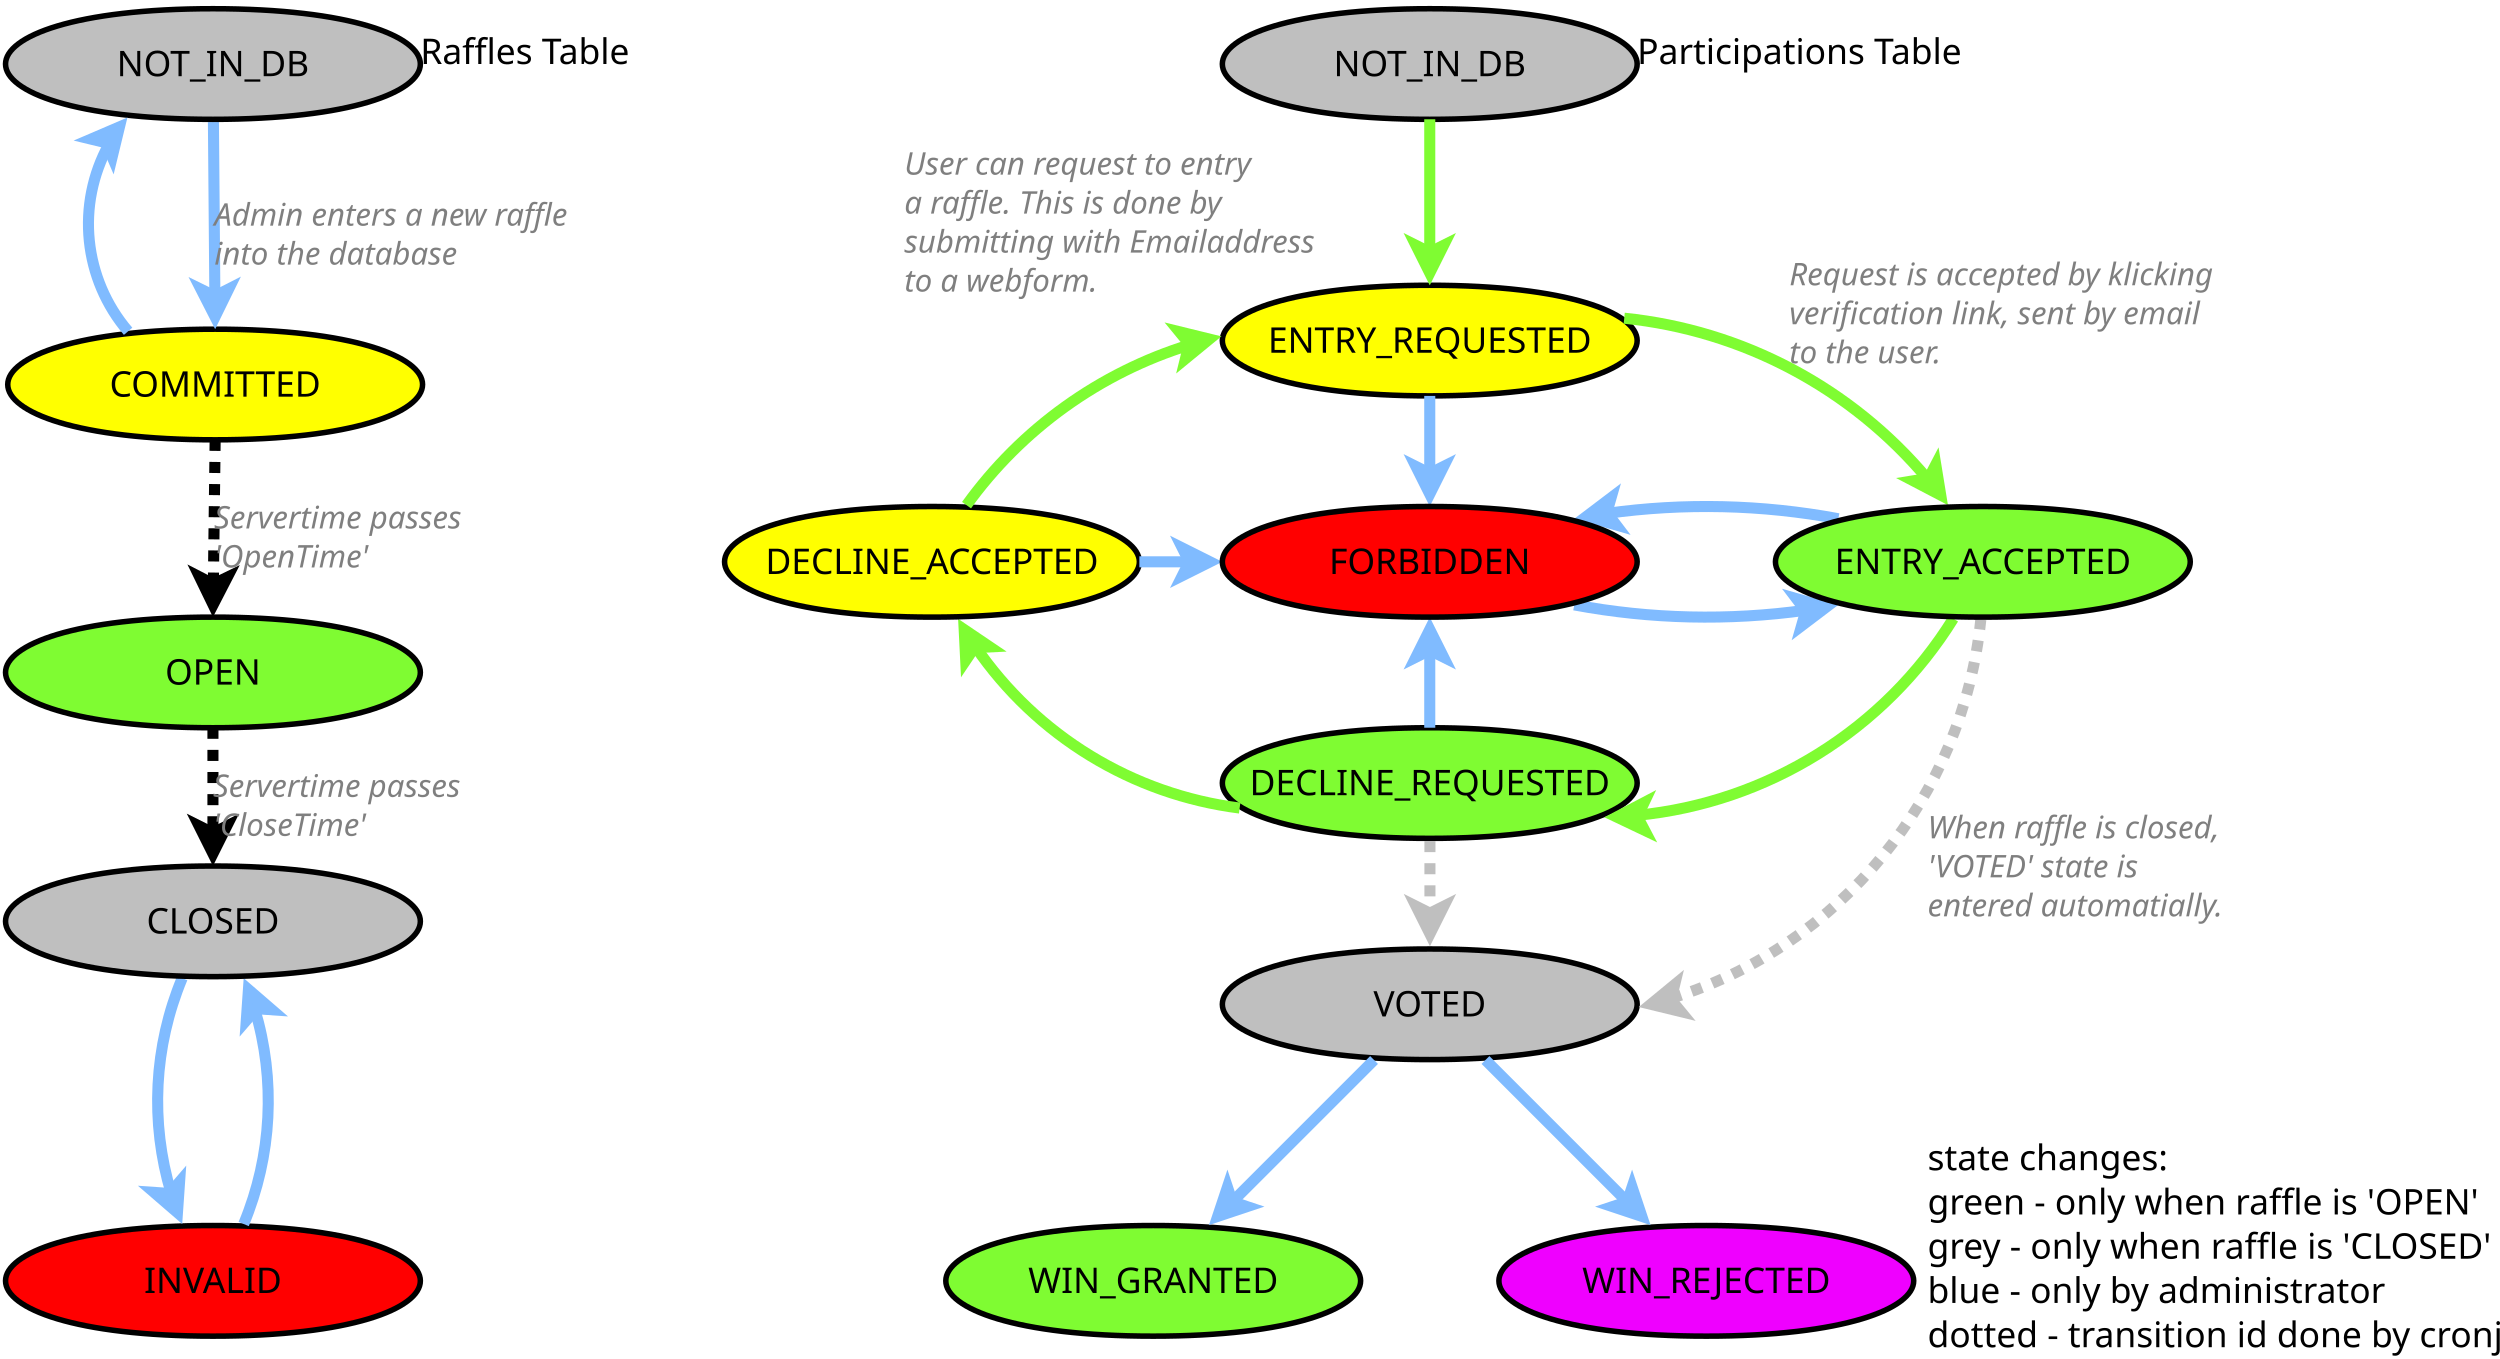
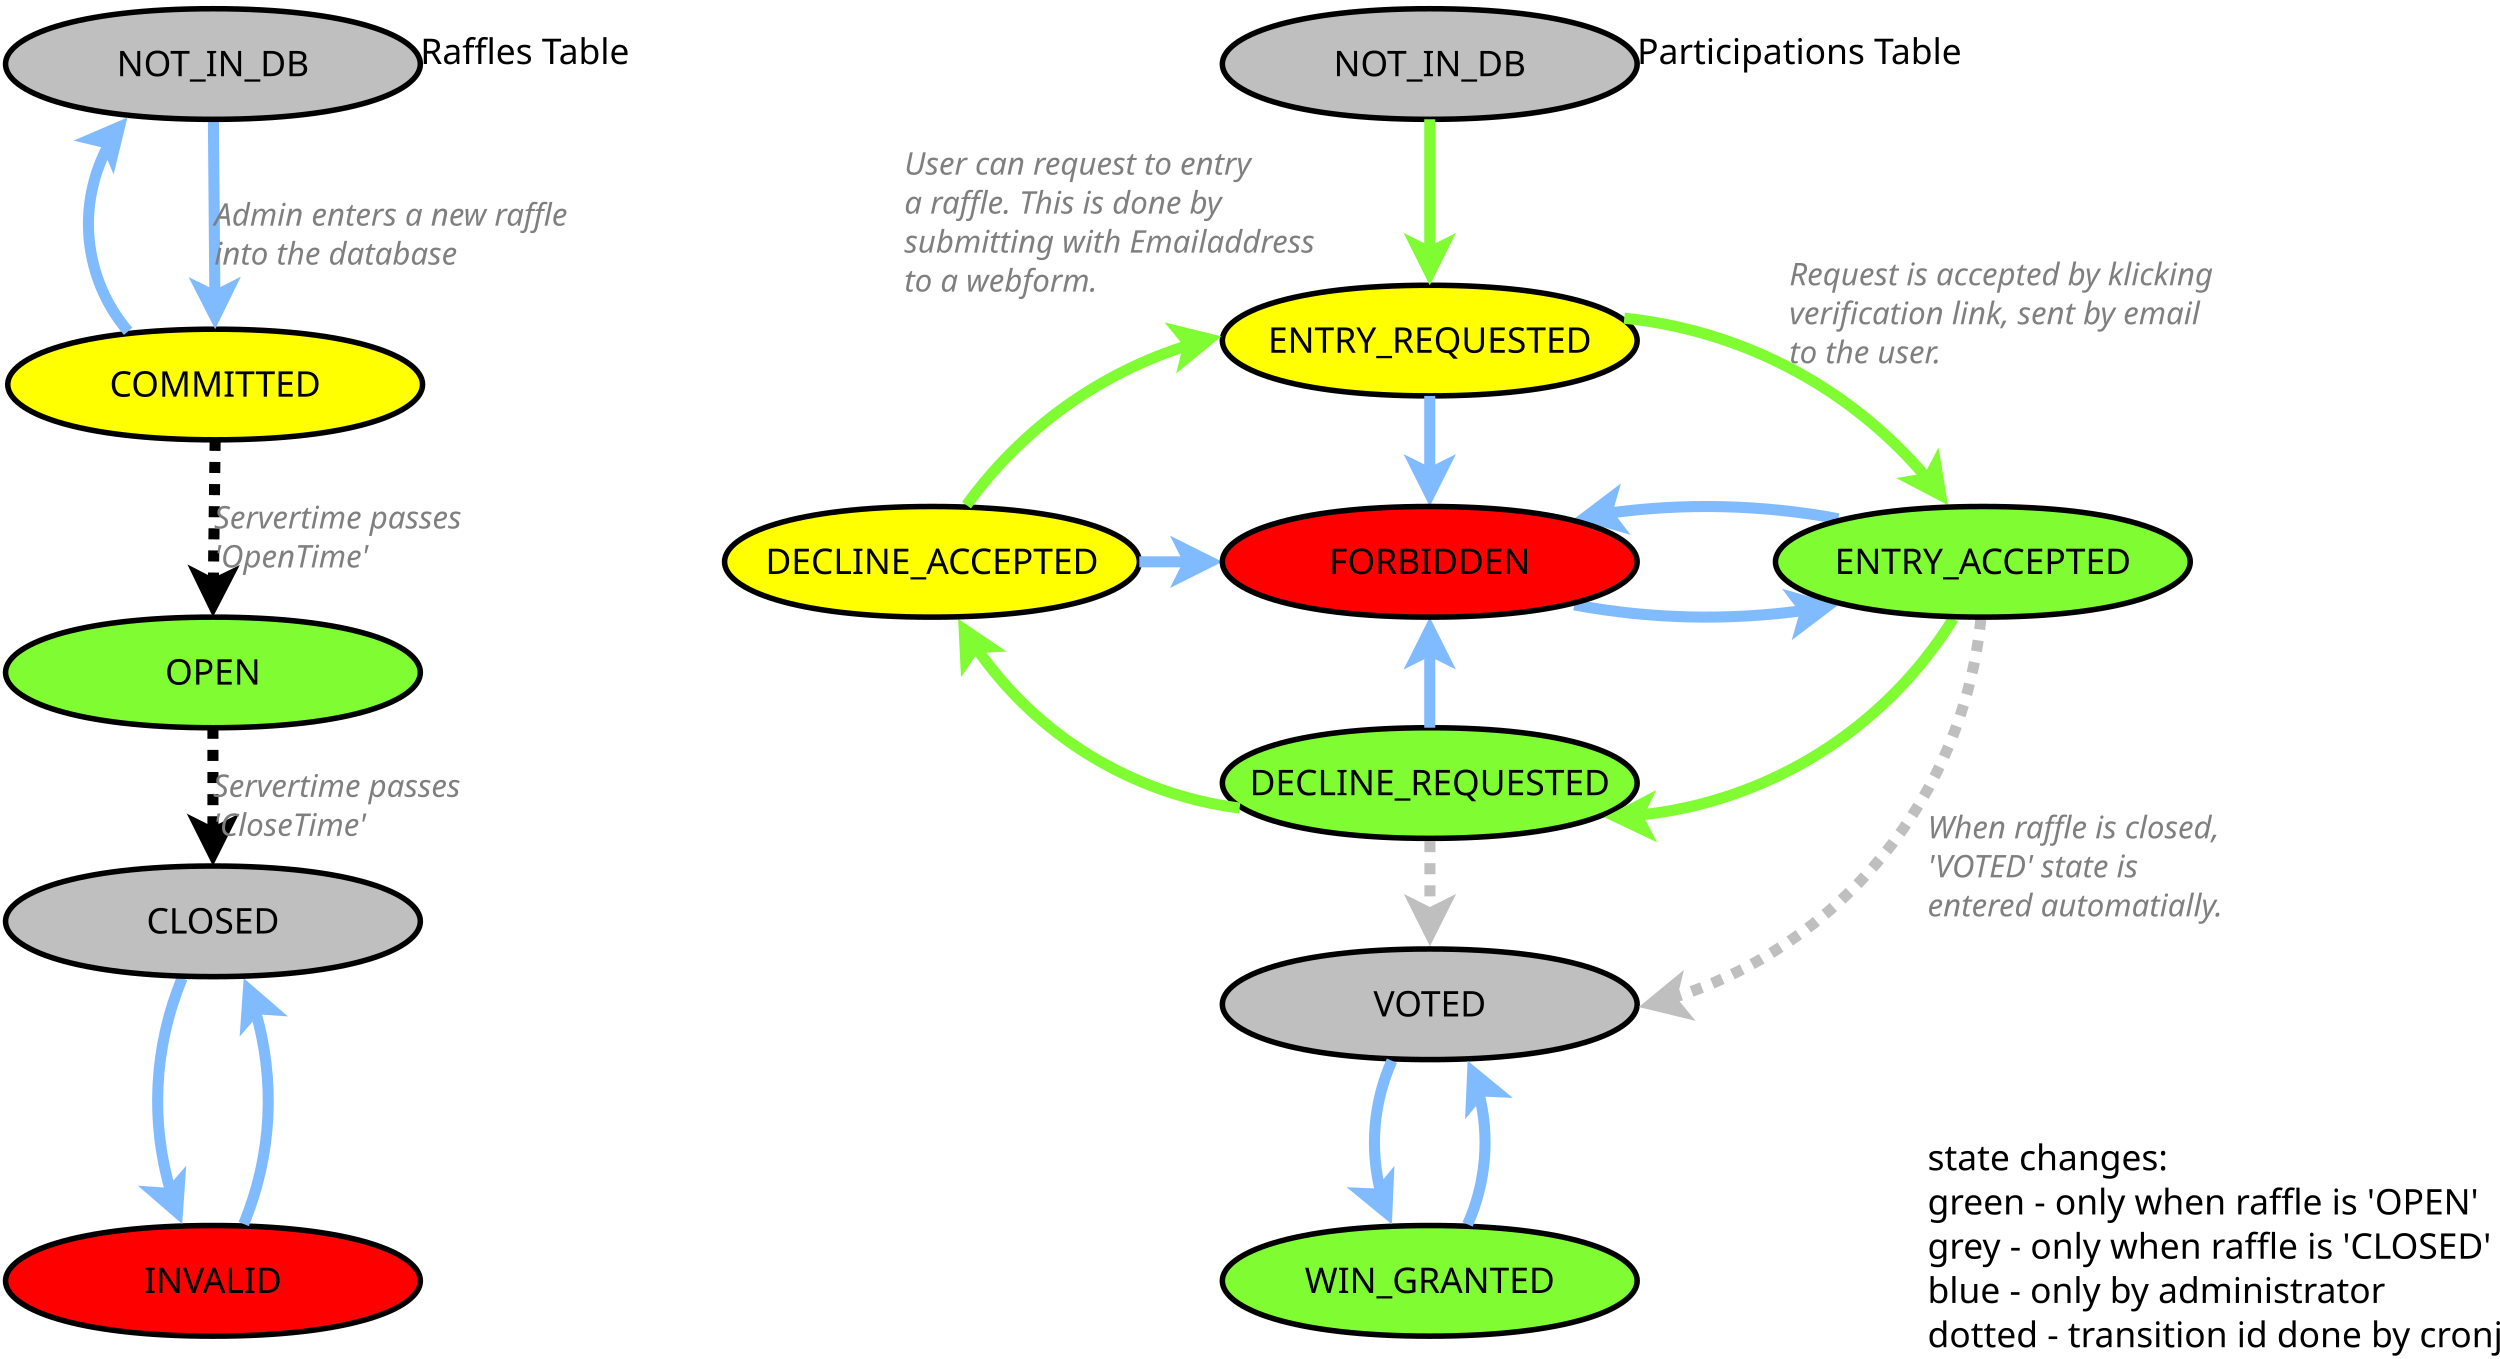
<svg xmlns="http://www.w3.org/2000/svg" width="46cm" height="25cm" viewBox="-297 18 904 489">
  <g>
    <path style="fill: #ffff00" d="M 220 120 C 320,120 320,160 220,160 C 120,160 120,120 220,120z" />
    <path style="fill: none; fill-opacity:0; stroke-width: 2; stroke: #000000" d="M 220 120 C 320,120 320,160 220,160 C 120,160 120,120 220,120" />
  </g>
  <text font-size="12.8" style="fill: #000000;text-anchor:middle;font-family:sans-serif;font-style:normal;font-weight:normal" x="220" y="144.4">
    <tspan x="220" y="144.4">ENTRY_REQUESTED</tspan>
  </text>
  <text font-size="12.8" style="fill: #000000;text-anchor:start;font-family:sans-serif;font-style:normal;font-weight:normal" x="220" y="140">
    <tspan x="220" y="140" />
  </text>
  <text font-size="12.8" style="fill: #000000;text-anchor:start;font-family:sans-serif;font-style:normal;font-weight:normal" x="420" y="220">
    <tspan x="420" y="220" />
  </text>
  <g>
    <path style="fill: #7ffc32" d="M 220 280 C 320,280 320,320 220,320 C 120,320 120,280 220,280z" />
    <path style="fill: none; fill-opacity:0; stroke-width: 2; stroke: #000000" d="M 220 280 C 320,280 320,320 220,320 C 120,320 120,280 220,280" />
  </g>
  <text font-size="12.8" style="fill: #000000;text-anchor:middle;font-family:sans-serif;font-style:normal;font-weight:normal" x="220" y="304.4">
    <tspan x="220" y="304.4">DECLINE_REQUESTED</tspan>
  </text>
  <text font-size="12.8" style="fill: #000000;text-anchor:start;font-family:sans-serif;font-style:normal;font-weight:normal" x="220" y="300">
    <tspan x="220" y="300" />
  </text>
  <text font-size="12.8" style="fill: #000000;text-anchor:start;font-family:sans-serif;font-style:normal;font-weight:normal" x="0" y="240">
    <tspan x="0" y="240" />
  </text>
  <text font-size="12.8" style="fill: #000000;text-anchor:start;font-family:sans-serif;font-style:normal;font-weight:normal" x="220" y="220">
    <tspan x="220" y="220" />
  </text>
  <g>
    <line style="fill: none; fill-opacity:0; stroke-width: 4; stroke: #80bbff" x1="220" y1="160.01" x2="220" y2="188.018" />
    <polygon style="fill: #80bbff" points="220,195.518 215,185.518 220,188.018 225,185.518 " />
    <polygon style="fill: none; fill-opacity:0; stroke-width: 4; stroke: #80bbff" points="220,195.518 215,185.518 220,188.018 225,185.518 " />
  </g>
  <g>
    <line style="fill: none; fill-opacity:0; stroke-width: 4; stroke: #80bbff" x1="220" y1="279.99" x2="220" y2="251.982" />
    <polygon style="fill: #80bbff" points="220,244.482 225,254.482 220,251.982 215,254.482 " />
    <polygon style="fill: none; fill-opacity:0; stroke-width: 4; stroke: #80bbff" points="220,244.482 225,254.482 220,251.982 215,254.482 " />
  </g>
  <g>
    <path style="fill: none; fill-opacity:0; stroke-width: 4; stroke: #80bbff" d="M 272.258,235.579 A 260,260 0 0 0 355.936,237.505" />
    <polygon style="fill: #80bbff" points="363.346,236.4 354.435,243.151 355.974,237.777 352.598,233.322 " />
    <polygon style="fill: none; fill-opacity:0; stroke-width: 4; stroke: #80bbff" points="363.346,236.4 354.435,243.151 355.974,237.777 352.598,233.322 " />
  </g>
  <g>
    <path style="fill: none; fill-opacity:0; stroke-width: 4; stroke: #80bbff" d="M 367.742,204.421 A 260,260 0 0 0 284.064,202.495" />
    <polygon style="fill: #80bbff" points="276.654,203.6 285.565,196.849 284.026,202.223 287.402,206.678 " />
    <polygon style="fill: none; fill-opacity:0; stroke-width: 4; stroke: #80bbff" points="276.654,203.6 285.565,196.849 284.026,202.223 287.402,206.678 " />
  </g>
  <g>
    <path style="fill: none; fill-opacity:0; stroke-width: 4; stroke: #7ffc32" d="M 400.045,190.085 A 165,165 0 0 0 290.32,131.911" />
    <polygon style="fill: #7ffc32" points="404.766,195.889 394.86,190.705 400.378,189.807 402.97,184.854 " />
    <polygon style="fill: none; fill-opacity:0; stroke-width: 4; stroke: #7ffc32" points="404.766,195.889 394.86,190.705 400.378,189.807 402.97,184.854 " />
  </g>
  <g>
    <path style="fill: none; fill-opacity:0; stroke-width: 4; stroke: #7ffc32" d="M 295.044,311.666 A 152.053,152.053 0 0 0 409.323,240.54" />
    <polygon style="fill: #7ffc32" points="287.591,312.281 297.491,307.086 295.09,312.134 297.687,317.084 " />
    <polygon style="fill: none; fill-opacity:0; stroke-width: 4; stroke: #7ffc32" points="287.591,312.281 297.491,307.086 295.09,312.134 297.687,317.084 " />
  </g>
  <g>
    <path style="fill: none; fill-opacity:0; stroke-width: 4; stroke: #7ffc32" d="M 55.763,250.745 A 136.541,136.541 0 0 0 151.26,309.041" />
    <polygon style="fill: #7ffc32" points="51.648,244.507 60.914,250.765 55.33,251.041 52.202,255.674 " />
    <polygon style="fill: none; fill-opacity:0; stroke-width: 4; stroke: #7ffc32" points="51.648,244.507 60.914,250.765 55.33,251.041 52.202,255.674 " />
  </g>
  <text font-size="11.278" style="fill: #7f7f7f;text-anchor:start;font-family:sans-serif;font-style:italic;font-weight:normal" x="30" y="80">
    <tspan x="30" y="80">User can request to entry</tspan>
    <tspan x="30" y="94.097">a raffle. This is done by</tspan>
    <tspan x="30" y="108.194">submitting with Emailaddress</tspan>
    <tspan x="30" y="122.291">to a webform.</tspan>
  </text>
  <text font-size="11.278" style="fill: #7f7f7f;text-anchor:start;font-family:sans-serif;font-style:italic;font-weight:normal" x="350" y="120">
    <tspan x="350" y="120">Request is accepted by klicking</tspan>
    <tspan x="350" y="134.097">verification link, sent by email</tspan>
    <tspan x="350" y="148.194">to the user.</tspan>
  </text>
  <text font-size="11.278" style="fill: #7f7f7f;text-anchor:start;font-family:sans-serif;font-style:italic;font-weight:normal" x="400" y="320">
    <tspan x="400" y="320">When raffle is closed,</tspan>
    <tspan x="400" y="334.097">'VOTED' state is</tspan>
    <tspan x="400" y="348.194">entered automatially.</tspan>
  </text>
  <g>
    <path style="fill: #ffff00" d="M 40 200 C 140,200 140,240 40,240 C -60,240 -60,200 40,200z" />
    <path style="fill: none; fill-opacity:0; stroke-width: 2; stroke: #000000" d="M 40 200 C 140,200 140,240 40,240 C -60,240 -60,200 40,200" />
  </g>
  <text font-size="12.8" style="fill: #000000;text-anchor:middle;font-family:sans-serif;font-style:normal;font-weight:normal" x="40" y="224.4">
    <tspan x="40" y="224.4">DECLINE_ACCEPTED</tspan>
  </text>
  <text font-size="12.8" style="fill: #000000;text-anchor:start;font-family:sans-serif;font-style:normal;font-weight:normal" x="40" y="220">
    <tspan x="40" y="220" />
  </text>
  <g>
    <path style="fill: none; fill-opacity:0; stroke-width: 4; stroke: #7ffc32" d="M 133.132,141.567 A 156.264,156.264 0 0 0 52.491,199.513" />
    <polygon style="fill: #7ffc32" points="140.31,139.468 131.666,146.558 132.997,141.129 129.452,136.807 " />
    <polygon style="fill: none; fill-opacity:0; stroke-width: 4; stroke: #7ffc32" points="140.31,139.468 131.666,146.558 132.997,141.129 129.452,136.807 " />
  </g>
  <g>
    <path style="fill: #ffff00" d="M -219.202 135.885 C -119.201,135.885 -119.201,175.885 -219.202,175.885 C -319.202,175.885 -319.202,135.885 -219.202,135.885z" />
    <path style="fill: none; fill-opacity:0; stroke-width: 2; stroke: #000000" d="M -219.202 135.885 C -119.201,135.885 -119.201,175.885 -219.202,175.885 C -319.202,175.885 -319.202,135.885 -219.202,135.885" />
  </g>
  <text font-size="12.8" style="fill: #000000;text-anchor:middle;font-family:sans-serif;font-style:normal;font-weight:normal" x="-219.202" y="160.285">
    <tspan x="-219.202" y="160.285">COMMITTED</tspan>
  </text>
  <text font-size="12.8" style="fill: #000000;text-anchor:start;font-family:sans-serif;font-style:normal;font-weight:normal" x="-219.202" y="155.885">
    <tspan x="-219.202" y="155.885" />
  </text>
  <text font-size="12.8" style="fill: #000000;text-anchor:start;font-family:sans-serif;font-style:normal;font-weight:normal" x="-239.202" y="155.885">
    <tspan x="-239.202" y="155.885" />
  </text>
  <g>
    <path style="fill: #7ffc32" d="M -220 240 C -120,240 -120,280 -220,280 C -320,280 -320,240 -220,240z" />
    <path style="fill: none; fill-opacity:0; stroke-width: 2; stroke: #000000" d="M -220 240 C -120,240 -120,280 -220,280 C -320,280 -320,240 -220,240" />
  </g>
  <text font-size="12.8" style="fill: #000000;text-anchor:middle;font-family:sans-serif;font-style:normal;font-weight:normal" x="-220" y="264.4">
    <tspan x="-220" y="264.4">OPEN</tspan>
  </text>
  <text font-size="12.8" style="fill: #000000;text-anchor:start;font-family:sans-serif;font-style:normal;font-weight:normal" x="-220" y="260">
    <tspan x="-220" y="260" />
  </text>
  <text font-size="12.8" style="fill: #000000;text-anchor:start;font-family:sans-serif;font-style:normal;font-weight:normal" x="-240" y="280">
    <tspan x="-240" y="280" />
  </text>
  <text font-size="12.8" style="fill: #000000;text-anchor:middle;font-family:sans-serif;font-style:normal;font-weight:normal" x="-220" y="354.4">
    <tspan x="-220" y="354.4">CLOSED</tspan>
  </text>
  <text font-size="12.8" style="fill: #000000;text-anchor:start;font-family:sans-serif;font-style:normal;font-weight:normal" x="-220" y="350">
    <tspan x="-220" y="350" />
  </text>
  <text font-size="12.8" style="fill: #000000;text-anchor:start;font-family:sans-serif;font-style:normal;font-weight:normal" x="-240" y="400">
    <tspan x="-240" y="400" />
  </text>
  <g>
    <line style="fill: none; fill-opacity:0; stroke-width: 4; stroke-dasharray: 4; stroke: #000000" x1="-219.202" y1="175.885" x2="-219.851" y2="228.029" />
    <polygon style="fill: #000000" points="-219.944,235.528 -224.82,225.467 -219.851,228.029 -214.82,225.591 " />
    <polygon style="fill: none; fill-opacity:0; stroke-width: 4; stroke: #000000" points="-219.944,235.528 -224.82,225.467 -219.851,228.029 -214.82,225.591 " />
  </g>
  <g>
    <line style="fill: none; fill-opacity:0; stroke-width: 4; stroke-dasharray: 4; stroke: #000000" x1="-220" y1="280" x2="-220" y2="318.028" />
    <polygon style="fill: #000000" points="-220,325.528 -225,315.528 -220,318.028 -215,315.528 " />
    <polygon style="fill: none; fill-opacity:0; stroke-width: 4; stroke: #000000" points="-220,325.528 -225,315.528 -220,318.028 -215,315.528 " />
  </g>
  <g>
    <line style="fill: none; fill-opacity:0; stroke-width: 4; stroke: #80bbff" x1="-219.825" y1="60.987" x2="-219.302" y2="123.913" />
    <polygon style="fill: #80bbff" points="-219.239,131.413 -224.322,121.455 -219.302,123.913 -214.323,121.372 " />
    <polygon style="fill: none; fill-opacity:0; stroke-width: 4; stroke: #80bbff" points="-219.239,131.413 -224.322,121.455 -219.302,123.913 -214.323,121.372 " />
  </g>
  <text font-size="11.278" style="fill: #7f7f7f;text-anchor:start;font-family:sans-serif;font-style:italic;font-weight:normal" x="-219.602" y="207.942">
    <tspan x="-219.602" y="207.942">Servertime passes</tspan>
    <tspan x="-219.602" y="222.039">'OpenTime'</tspan>
  </text>
  <text font-size="11.278" style="fill: #7f7f7f;text-anchor:start;font-family:sans-serif;font-style:italic;font-weight:normal" x="-220" y="305">
    <tspan x="-220" y="305">Servertime passes</tspan>
    <tspan x="-220" y="319.097">'CloseTime'</tspan>
  </text>
  <g>
    <path style="fill: #ff0000" d="M -220 460 C -120,460 -120,500 -220,500 C -320,500 -320,460 -220,460z" />
    <path style="fill: none; fill-opacity:0; stroke-width: 2; stroke: #000000" d="M -220 460 C -120,460 -120,500 -220,500 C -320,500 -320,460 -220,460" />
  </g>
  <text font-size="12.8" style="fill: #000000;text-anchor:middle;font-family:sans-serif;font-style:normal;font-weight:normal" x="-220" y="484.4">
    <tspan x="-220" y="484.4">INVALID</tspan>
  </text>
  <text font-size="12.8" style="fill: #000000;text-anchor:start;font-family:sans-serif;font-style:normal;font-weight:normal" x="-220" y="480">
    <tspan x="-220" y="480" />
  </text>
  <text font-size="12.8" style="fill: #000000;text-anchor:start;font-family:sans-serif;font-style:normal;font-weight:normal" x="-240" y="500">
    <tspan x="-240" y="500" />
  </text>
  <g>
    <path style="fill: none; fill-opacity:0; stroke-width: 4; stroke: #80bbff" d="M -231.113,370.547 A 115.625,115.625 0 0 0 -235.124,448.224" />
    <polygon style="fill: #80bbff" points="-232.833,455.325 -241.293,448.016 -235.716,448.401 -232.062,444.171 " />
    <polygon style="fill: none; fill-opacity:0; stroke-width: 4; stroke: #80bbff" points="-232.833,455.325 -241.293,448.016 -235.716,448.401 -232.062,444.171 " />
  </g>
  <g>
    <path style="fill: none; fill-opacity:0; stroke-width: 4; stroke: #80bbff" d="M -208.887,459.453 A 115.625,115.625 0 0 0 -204.876,381.776" />
    <polygon style="fill: #80bbff" points="-207.167,374.675 -198.707,381.984 -204.284,381.599 -207.938,385.829 " />
    <polygon style="fill: none; fill-opacity:0; stroke-width: 4; stroke: #80bbff" points="-207.167,374.675 -198.707,381.984 -204.284,381.599 -207.938,385.829 " />
  </g>
  <g>
    <path style="fill: #bfbfbf" d="M -220 20 C -120,20 -120,60 -220,60 C -320,60 -320,20 -220,20z" />
    <path style="fill: none; fill-opacity:0; stroke-width: 2; stroke: #000000" d="M -220 20 C -120,20 -120,60 -220,60 C -320,60 -320,20 -220,20" />
  </g>
  <text font-size="12.8" style="fill: #000000;text-anchor:middle;font-family:sans-serif;font-style:normal;font-weight:normal" x="-220" y="44.4">
    <tspan x="-220" y="44.4">NOT_IN_DB</tspan>
  </text>
  <text font-size="12.8" style="fill: #000000;text-anchor:start;font-family:sans-serif;font-style:normal;font-weight:normal" x="-220" y="40">
    <tspan x="-220" y="40" />
  </text>
  <text font-size="12.8" style="fill: #000000;text-anchor:start;font-family:sans-serif;font-style:normal;font-weight:normal" x="-160" y="80">
    <tspan x="-160" y="80" />
  </text>
  <g>
    <path style="fill: none; fill-opacity:0; stroke-width: 4; stroke: #80bbff" d="M -257.603,69.043 A 59.673,59.673 0 0 0 -250.679,136.642" />
    <polygon style="fill: #80bbff" points="-253.804,62.741 -256.44,73.606 -258.645,68.469 -264.077,67.151 " />
    <polygon style="fill: none; fill-opacity:0; stroke-width: 4; stroke: #80bbff" points="-253.804,62.741 -256.44,73.606 -258.645,68.469 -264.077,67.151 " />
  </g>
  <g>
    <path style="fill: #bfbfbf" d="M 220 20 C 320,20 320,60 220,60 C 120,60 120,20 220,20z" />
    <path style="fill: none; fill-opacity:0; stroke-width: 2; stroke: #000000" d="M 220 20 C 320,20 320,60 220,60 C 120,60 120,20 220,20" />
  </g>
  <text font-size="12.8" style="fill: #000000;text-anchor:middle;font-family:sans-serif;font-style:normal;font-weight:normal" x="220" y="44.4">
    <tspan x="220" y="44.4">NOT_IN_DB</tspan>
  </text>
  <text font-size="12.8" style="fill: #000000;text-anchor:start;font-family:sans-serif;font-style:normal;font-weight:normal" x="220" y="40">
    <tspan x="220" y="40" />
  </text>
  <g>
    <line style="fill: none; fill-opacity:0; stroke-width: 4; stroke: #80bbff" x1="114.993" y1="220" x2="133.035" y2="220" />
    <polygon style="fill: #80bbff" points="140.535,220 130.535,225 133.035,220 130.535,215 " />
    <polygon style="fill: none; fill-opacity:0; stroke-width: 4; stroke: #80bbff" points="140.535,220 130.535,225 133.035,220 130.535,215 " />
  </g>
  <text font-size="12.8" style="fill: #000000;text-anchor:start;font-family:sans-serif;font-style:normal;font-weight:normal" x="-145" y="40">
    <tspan x="-145" y="40">Raffles Table</tspan>
  </text>
  <text font-size="12.8" style="fill: #000000;text-anchor:start;font-family:sans-serif;font-style:normal;font-weight:normal" x="295" y="40">
    <tspan x="295" y="40">Participations Table</tspan>
  </text>
  <g>
    <path style="fill: #bfbfbf" d="M 220 360 C 320,360 320,400 220,400 C 120,400 120,360 220,360z" />
    <path style="fill: none; fill-opacity:0; stroke-width: 2; stroke: #000000" d="M 220 360 C 320,360 320,400 220,400 C 120,400 120,360 220,360" />
  </g>
  <text font-size="12.8" style="fill: #000000;text-anchor:middle;font-family:sans-serif;font-style:normal;font-weight:normal" x="220" y="384.4">
    <tspan x="220" y="384.4">VOTED</tspan>
  </text>
  <text font-size="12.8" style="fill: #000000;text-anchor:start;font-family:sans-serif;font-style:normal;font-weight:normal" x="220" y="380">
    <tspan x="220" y="380" />
  </text>
  <g>
    <path style="fill: none; fill-opacity:0; stroke-width: 4; stroke-dasharray: 4; stroke: #bfbfbf" d="M 307.102,377.898 A 160.24,160.24 0 0 0 419.259,240.91" />
    <polygon style="fill: #bfbfbf" points="299.923,379.997 308.556,372.893 307.234,378.325 310.786,382.642 " />
    <polygon style="fill: none; fill-opacity:0; stroke-width: 4; stroke: #bfbfbf" points="299.923,379.997 308.556,372.893 307.234,378.325 310.786,382.642 " />
  </g>
  <g>
    <line style="fill: none; fill-opacity:0; stroke-width: 4; stroke-dasharray: 4; stroke: #bfbfbf" x1="220.066" y1="320.977" x2="220.066" y2="347.051" />
    <polygon style="fill: #bfbfbf" points="220.066,354.551 215.066,344.551 220.066,347.051 225.066,344.551 " />
    <polygon style="fill: none; fill-opacity:0; stroke-width: 4; stroke: #bfbfbf" points="220.066,354.551 215.066,344.551 220.066,347.051 225.066,344.551 " />
  </g>
  <text font-size="12.8" style="fill: #000000;text-anchor:start;font-family:sans-serif;font-style:normal;font-weight:normal" x="225" y="450">
    <tspan x="225" y="450" />
  </text>
-   <g>
-     <path style="fill: #ef00ff" d="M 320 460 C 420,460 420,500 320,500 C 220,500 220,460 320,460z" />
-     <path style="fill: none; fill-opacity:0; stroke-width: 2; stroke: #000000" d="M 320 460 C 420,460 420,500 320,500 C 220,500 220,460 320,460" />
-   </g>
-   <text font-size="12.8" style="fill: #000000;text-anchor:middle;font-family:sans-serif;font-style:normal;font-weight:normal" x="320" y="484.4">
-     <tspan x="320" y="484.4">WIN_REJECTED</tspan>
-   </text>
  <text font-size="12.8" style="fill: #000000;text-anchor:start;font-family:sans-serif;font-style:normal;font-weight:normal" x="320" y="480">
    <tspan x="320" y="480" />
  </text>
  <text font-size="12.8" style="fill: #000000;text-anchor:start;font-family:sans-serif;font-style:normal;font-weight:normal" x="220" y="540">
    <tspan x="220" y="540" />
  </text>
-   <g>
-     <line style="fill: none; fill-opacity:0; stroke-width: 4; stroke: #80bbff" x1="240.142" y1="400.142" x2="291.393" y2="451.393" />
-     <polygon style="fill: #80bbff" points="296.696,456.696 286.09,453.161 291.393,451.393 293.161,446.09 " />
-     <polygon style="fill: none; fill-opacity:0; stroke-width: 4; stroke: #80bbff" points="296.696,456.696 286.09,453.161 291.393,451.393 293.161,446.09 " />
-   </g>
  <text font-size="12.8" style="fill: #000000;text-anchor:start;font-family:sans-serif;font-style:normal;font-weight:normal" x="40" y="520">
    <tspan x="40" y="520" />
  </text>
  <text font-size="12.8" style="fill: #000000;text-anchor:start;font-family:sans-serif;font-style:normal;font-weight:normal" x="-220" y="460">
    <tspan x="-220" y="460" />
  </text>
  <g>
-     <path style="fill: #7ffc32" d="M 120 460 C 220,460 220,500 120,500 C 20,500 20,460 120,460z" />
-     <path style="fill: none; fill-opacity:0; stroke-width: 2; stroke: #000000" d="M 120 460 C 220,460 220,500 120,500 C 20,500 20,460 120,460" />
-   </g>
-   <text font-size="12.8" style="fill: #000000;text-anchor:middle;font-family:sans-serif;font-style:normal;font-weight:normal" x="120" y="484.4">
-     <tspan x="120" y="484.4">WIN_GRANTED</tspan>
-   </text>
-   <text font-size="12.8" style="fill: #000000;text-anchor:start;font-family:sans-serif;font-style:normal;font-weight:normal" x="120" y="480">
-     <tspan x="120" y="480" />
+     <path style="fill: #7ffc32" d="M 220 460 C 320,460 320,500 220,500 C 120,500 120,460 220,460z" />
+     <path style="fill: none; fill-opacity:0; stroke-width: 2; stroke: #000000" d="M 220 460 C 320,460 320,500 220,500 C 120,500 120,460 220,460" />
+   </g>
+   <text font-size="12.8" style="fill: #000000;text-anchor:middle;font-family:sans-serif;font-style:normal;font-weight:normal" x="220" y="484.4">
+     <tspan x="220" y="484.4">WIN_GRANTED</tspan>
+   </text>
+   <text font-size="12.8" style="fill: #000000;text-anchor:start;font-family:sans-serif;font-style:normal;font-weight:normal" x="220" y="480">
+     <tspan x="220" y="480" />
  </text>
  <text font-size="12.8" style="fill: #000000;text-anchor:start;font-family:sans-serif;font-style:normal;font-weight:normal" x="40" y="540">
    <tspan x="40" y="540" />
  </text>
-   <text font-size="12.8" style="fill: #000000;text-anchor:start;font-family:sans-serif;font-style:normal;font-weight:normal" x="120" y="480">
-     <tspan x="120" y="480" />
-   </text>
-   <g>
-     <line style="fill: none; fill-opacity:0; stroke-width: 4; stroke: #80bbff" x1="199.858" y1="400.142" x2="148.607" y2="451.393" />
-     <polygon style="fill: #80bbff" points="143.304,456.696 146.839,446.09 148.607,451.393 153.91,453.161 " />
-     <polygon style="fill: none; fill-opacity:0; stroke-width: 4; stroke: #80bbff" points="143.304,456.696 146.839,446.09 148.607,451.393 153.91,453.161 " />
-   </g>
+   <text font-size="12.8" style="fill: #000000;text-anchor:start;font-family:sans-serif;font-style:normal;font-weight:normal" x="220" y="480">
+     <tspan x="220" y="480" />
+   </text>
  <text font-size="12.8" style="fill: #000000;text-anchor:start;font-family:sans-serif;font-style:normal;font-weight:normal" x="400" y="440">
    <tspan x="400" y="440">state changes:</tspan>
    <tspan x="400" y="456">green  - only when raffle is 'OPEN'</tspan>
    <tspan x="400" y="472">grey    - only when raffle is 'CLOSED'</tspan>
    <tspan x="400" y="488">blue    - only by administrator</tspan>
    <tspan x="400" y="504">dotted - transition id done by cronjob</tspan>
  </text>
  <text font-size="11.278" style="fill: #7f7f7f;text-anchor:start;font-family:sans-serif;font-style:italic;font-weight:normal" x="-219.514" y="98.436">
    <tspan x="-219.514" y="98.436">Admin enters a new raffle</tspan>
    <tspan x="-219.514" y="112.533">into the database</tspan>
  </text>
  <g>
    <line style="fill: none; fill-opacity:0; stroke-width: 4; stroke: #7ffc32" x1="220" y1="59.971" x2="220" y2="108.057" />
    <polygon style="fill: #7ffc32" points="220,115.557 215,105.557 220,108.057 225,105.557 " />
    <polygon style="fill: none; fill-opacity:0; stroke-width: 4; stroke: #7ffc32" points="220,115.557 215,105.557 220,108.057 225,105.557 " />
  </g>
  <g>
    <path style="fill: #bfbfbf" d="M -220 330 C -120,330 -120,370 -220,370 C -320,370 -320,330 -220,330z" />
    <path style="fill: none; fill-opacity:0; stroke-width: 2; stroke: #000000" d="M -220 330 C -120,330 -120,370 -220,370 C -320,370 -320,330 -220,330" />
  </g>
  <text font-size="12.8" style="fill: #000000;text-anchor:middle;font-family:sans-serif;font-style:normal;font-weight:normal" x="-220" y="354.4">
    <tspan x="-220" y="354.4">CLOSED</tspan>
  </text>
  <g>
    <path style="fill: #7ffc32" d="M 420 200 C 520,200 520,240 420,240 C 320,240 320,200 420,200z" />
    <path style="fill: none; fill-opacity:0; stroke-width: 2; stroke: #000000" d="M 420 200 C 520,200 520,240 420,240 C 320,240 320,200 420,200" />
  </g>
  <text font-size="12.8" style="fill: #000000;text-anchor:middle;font-family:sans-serif;font-style:normal;font-weight:normal" x="420" y="224.4">
    <tspan x="420" y="224.4">ENTRY_ACCEPTED</tspan>
  </text>
  <g>
    <path style="fill: #ff0000" d="M 220 200 C 320,200 320,240 220,240 C 120,240 120,200 220,200z" />
    <path style="fill: none; fill-opacity:0; stroke-width: 2; stroke: #000000" d="M 220 200 C 320,200 320,240 220,240 C 120,240 120,200 220,200" />
  </g>
  <text font-size="12.8" style="fill: #000000;text-anchor:middle;font-family:sans-serif;font-style:normal;font-weight:normal" x="220" y="224.4">
    <tspan x="220" y="224.4">FORBIDDEN</tspan>
  </text>
+   <g>
+     <path style="fill: none; fill-opacity:0; stroke-width: 4; stroke: #80bbff" d="M 206.309,400.42 A 72.5,72.5 0 0 0 202.374,448.401" />
+     <polygon style="fill: #80bbff" points="204.484,455.497 195.839,448.408 201.424,448.65 204.969,444.327 " />
+     <polygon style="fill: none; fill-opacity:0; stroke-width: 4; stroke: #80bbff" points="204.484,455.497 195.839,448.408 201.424,448.65 204.969,444.327 " />
+   </g>
+   <g>
+     <path style="fill: none; fill-opacity:0; stroke-width: 4; stroke: #80bbff" d="M 233.691,459.58 A 72.5,72.5 0 0 0 237.626,411.599" />
+     <polygon style="fill: #80bbff" points="235.516,404.503 244.161,411.592 238.576,411.35 235.031,415.673 " />
+     <polygon style="fill: none; fill-opacity:0; stroke-width: 4; stroke: #80bbff" points="235.516,404.503 244.161,411.592 238.576,411.35 235.031,415.673 " />
+   </g>
</svg>
